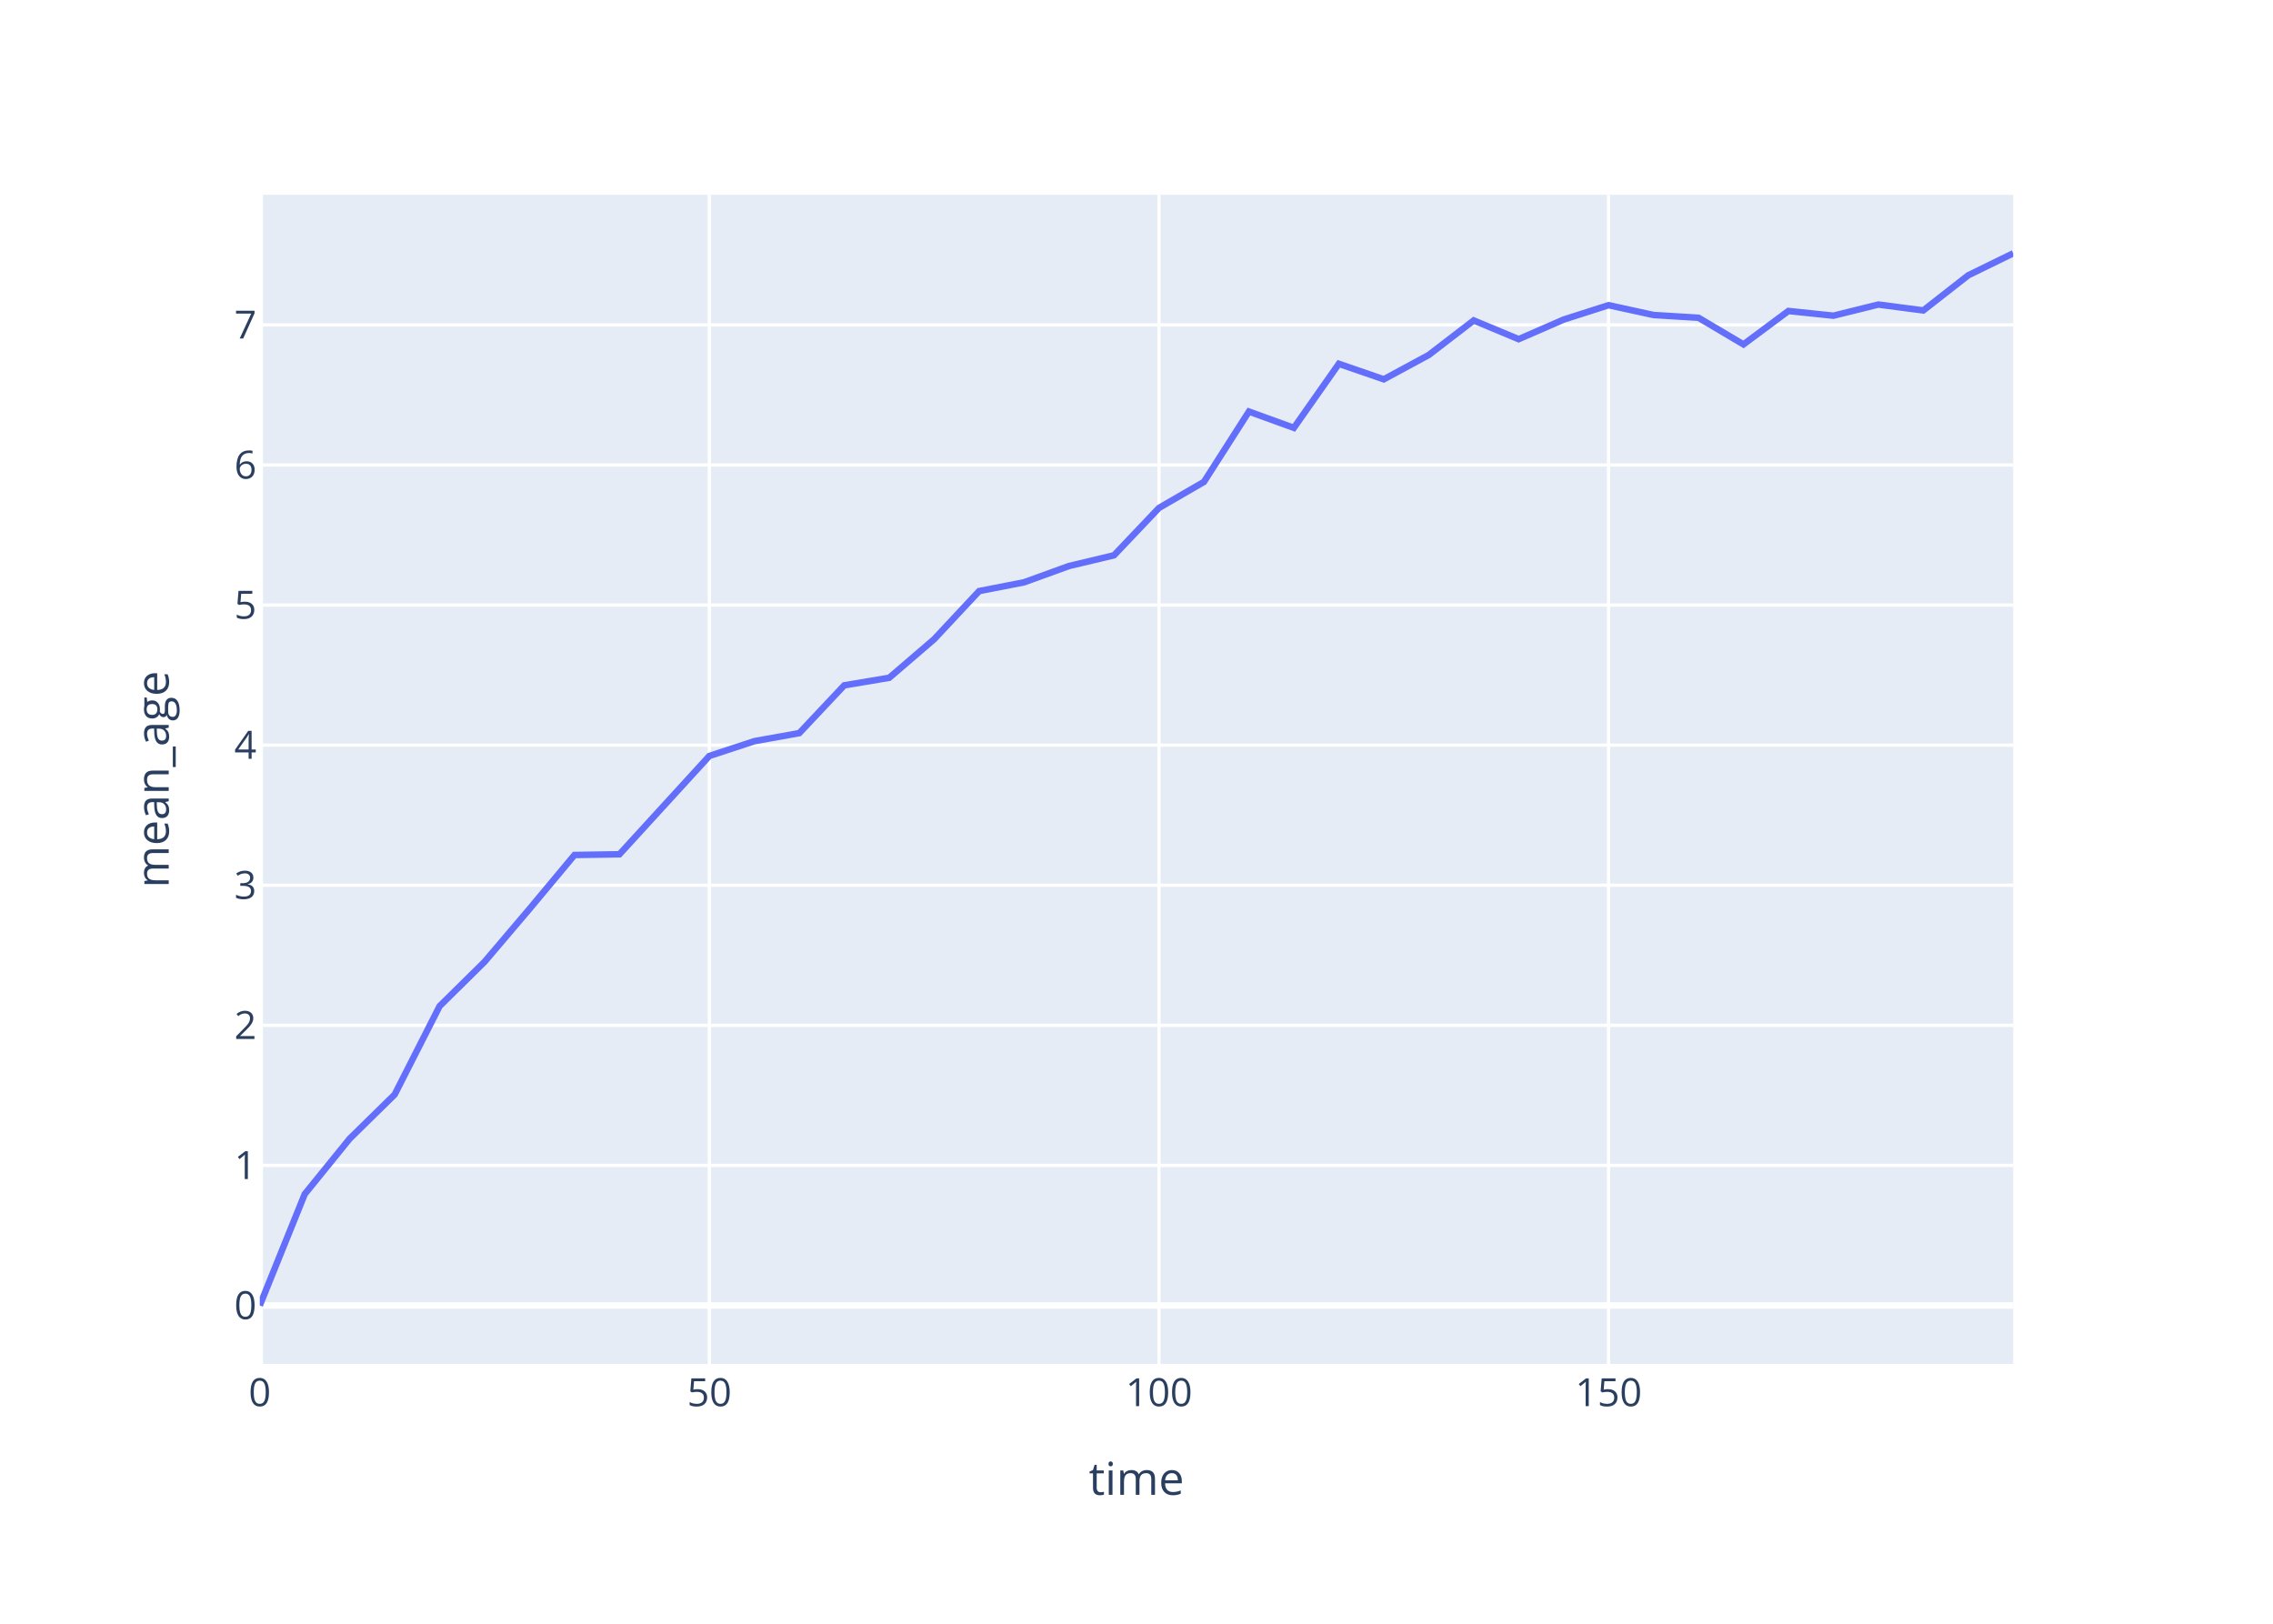
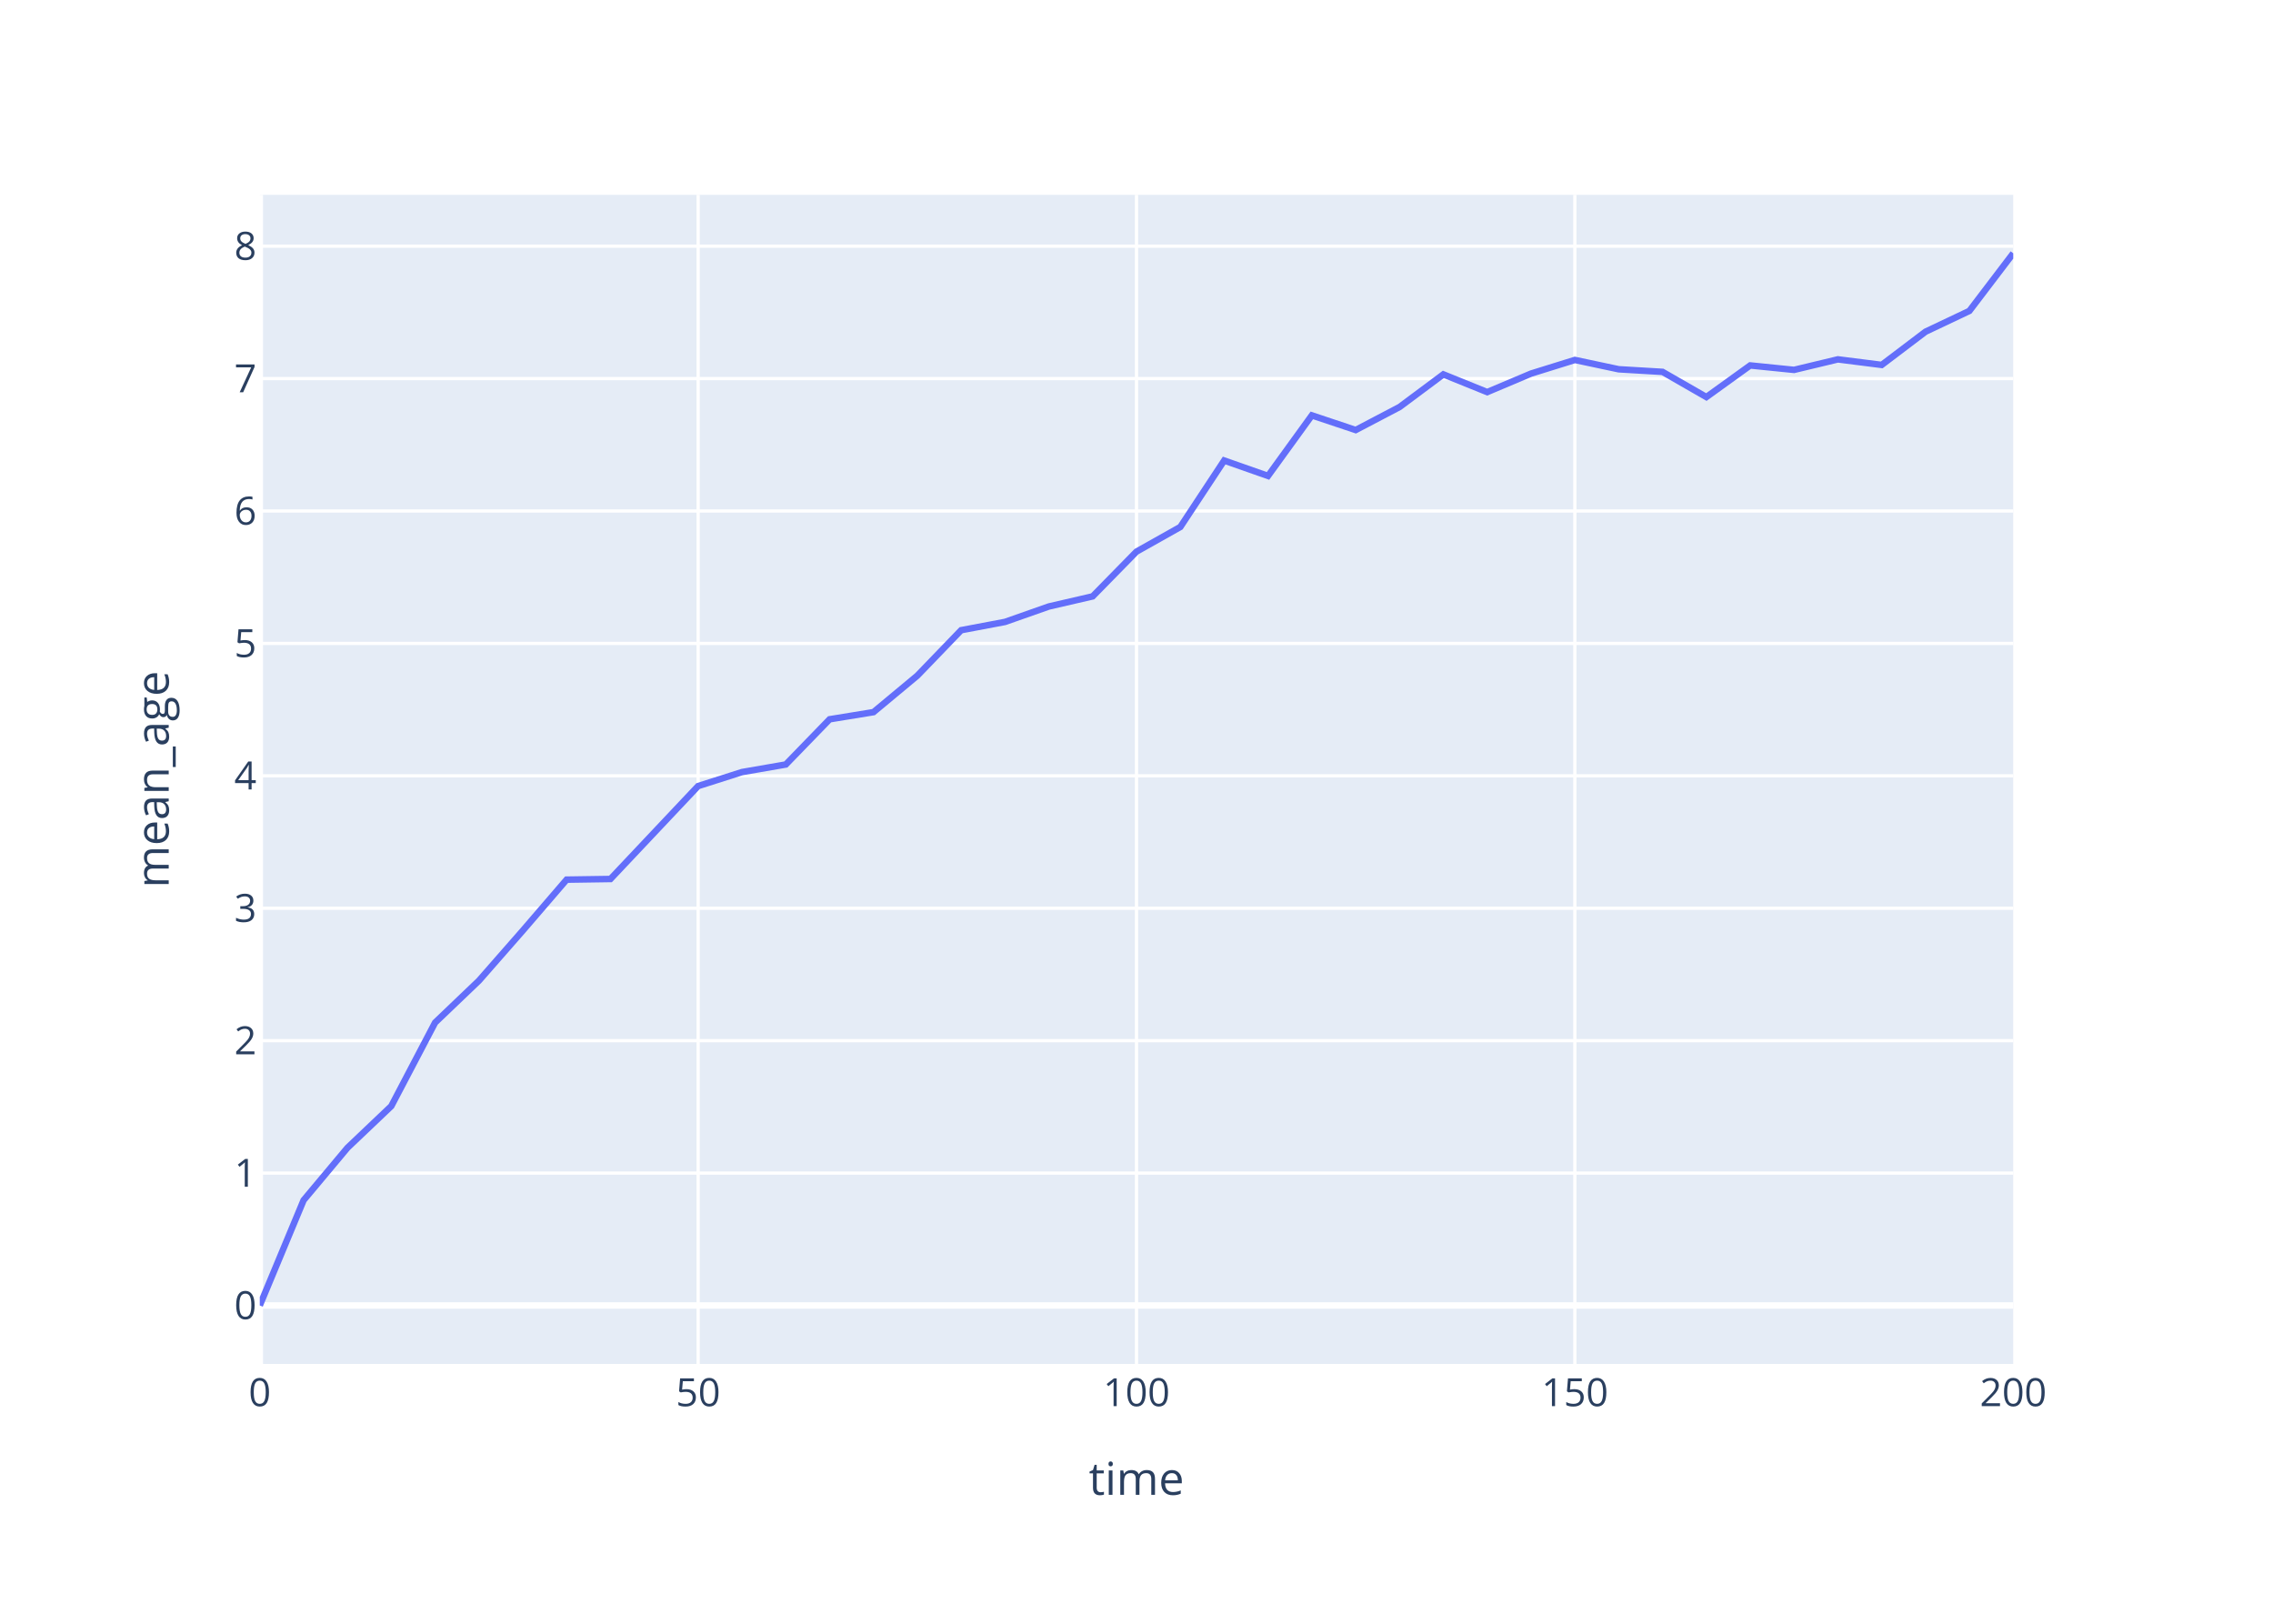
<svg xmlns="http://www.w3.org/2000/svg" class="main-svg" width="700" height="500" style="" viewBox="0 0 700 500">
  <rect x="0" y="0" width="700" height="500" style="fill: rgb(255, 255, 255); fill-opacity: 1;" />
-   <defs id="defs-04372c">
+   <defs id="defs-33d14b">
    <g class="clips">
-       <clipPath id="clip04372cxyplot" class="plotclip">
+       <clipPath id="clip33d14bxyplot" class="plotclip">
        <rect width="540" height="360" />
      </clipPath>
-       <clipPath class="axesclip" id="clip04372cx">
+       <clipPath class="axesclip" id="clip33d14bx">
        <rect x="80" y="0" width="540" height="500" />
      </clipPath>
-       <clipPath class="axesclip" id="clip04372cy">
+       <clipPath class="axesclip" id="clip33d14by">
        <rect x="0" y="60" width="700" height="360" />
      </clipPath>
-       <clipPath class="axesclip" id="clip04372cxy">
+       <clipPath class="axesclip" id="clip33d14bxy">
        <rect x="80" y="60" width="540" height="360" />
      </clipPath>
    </g>
    <g class="gradients" />
    <g class="patterns" />
  </defs>
  <g class="bglayer">
    <rect class="bg" x="80" y="60" width="540" height="360" style="fill: rgb(229, 236, 246); fill-opacity: 1; stroke-width: 0;" />
  </g>
  <g class="layer-below">
    <g class="imagelayer" />
    <g class="shapelayer" />
  </g>
  <g class="cartesianlayer">
    <g class="subplot xy">
      <g class="layer-subplot">
        <g class="shapelayer" />
        <g class="imagelayer" />
      </g>
      <g class="minor-gridlayer">
        <g class="x" />
        <g class="y" />
      </g>
      <g class="gridlayer">
        <g class="x">
-           <path class="xgrid crisp" transform="translate(218.46,0)" d="M0,60v360" style="stroke: rgb(255, 255, 255); stroke-opacity: 1; stroke-width: 1px;" />
-           <path class="xgrid crisp" transform="translate(356.92,0)" d="M0,60v360" style="stroke: rgb(255, 255, 255); stroke-opacity: 1; stroke-width: 1px;" />
-           <path class="xgrid crisp" transform="translate(495.38,0)" d="M0,60v360" style="stroke: rgb(255, 255, 255); stroke-opacity: 1; stroke-width: 1px;" />
+           <path class="xgrid crisp" transform="translate(215,0)" d="M0,60v360" style="stroke: rgb(255, 255, 255); stroke-opacity: 1; stroke-width: 1px;" />
+           <path class="xgrid crisp" transform="translate(350,0)" d="M0,60v360" style="stroke: rgb(255, 255, 255); stroke-opacity: 1; stroke-width: 1px;" />
+           <path class="xgrid crisp" transform="translate(485,0)" d="M0,60v360" style="stroke: rgb(255, 255, 255); stroke-opacity: 1; stroke-width: 1px;" />
        </g>
        <g class="y">
-           <path class="ygrid crisp" transform="translate(0,358.86)" d="M80,0h540" style="stroke: rgb(255, 255, 255); stroke-opacity: 1; stroke-width: 1px;" />
-           <path class="ygrid crisp" transform="translate(0,315.73)" d="M80,0h540" style="stroke: rgb(255, 255, 255); stroke-opacity: 1; stroke-width: 1px;" />
-           <path class="ygrid crisp" transform="translate(0,272.59)" d="M80,0h540" style="stroke: rgb(255, 255, 255); stroke-opacity: 1; stroke-width: 1px;" />
-           <path class="ygrid crisp" transform="translate(0,229.45)" d="M80,0h540" style="stroke: rgb(255, 255, 255); stroke-opacity: 1; stroke-width: 1px;" />
-           <path class="ygrid crisp" transform="translate(0,186.31)" d="M80,0h540" style="stroke: rgb(255, 255, 255); stroke-opacity: 1; stroke-width: 1px;" />
-           <path class="ygrid crisp" transform="translate(0,143.18)" d="M80,0h540" style="stroke: rgb(255, 255, 255); stroke-opacity: 1; stroke-width: 1px;" />
-           <path class="ygrid crisp" transform="translate(0,100.04)" d="M80,0h540" style="stroke: rgb(255, 255, 255); stroke-opacity: 1; stroke-width: 1px;" />
+           <path class="ygrid crisp" transform="translate(0,361.23)" d="M80,0h540" style="stroke: rgb(255, 255, 255); stroke-opacity: 1; stroke-width: 1px;" />
+           <path class="ygrid crisp" transform="translate(0,320.45)" d="M80,0h540" style="stroke: rgb(255, 255, 255); stroke-opacity: 1; stroke-width: 1px;" />
+           <path class="ygrid crisp" transform="translate(0,279.68)" d="M80,0h540" style="stroke: rgb(255, 255, 255); stroke-opacity: 1; stroke-width: 1px;" />
+           <path class="ygrid crisp" transform="translate(0,238.9)" d="M80,0h540" style="stroke: rgb(255, 255, 255); stroke-opacity: 1; stroke-width: 1px;" />
+           <path class="ygrid crisp" transform="translate(0,198.13)" d="M80,0h540" style="stroke: rgb(255, 255, 255); stroke-opacity: 1; stroke-width: 1px;" />
+           <path class="ygrid crisp" transform="translate(0,157.35)" d="M80,0h540" style="stroke: rgb(255, 255, 255); stroke-opacity: 1; stroke-width: 1px;" />
+           <path class="ygrid crisp" transform="translate(0,116.58)" d="M80,0h540" style="stroke: rgb(255, 255, 255); stroke-opacity: 1; stroke-width: 1px;" />
+           <path class="ygrid crisp" transform="translate(0,75.8)" d="M80,0h540" style="stroke: rgb(255, 255, 255); stroke-opacity: 1; stroke-width: 1px;" />
        </g>
      </g>
      <g class="zerolinelayer">
        <path class="xzl zl crisp" transform="translate(80,0)" d="M0,60v360" style="stroke: rgb(255, 255, 255); stroke-opacity: 1; stroke-width: 2px;" />
        <path class="yzl zl crisp" transform="translate(0,402)" d="M80,0h540" style="stroke: rgb(255, 255, 255); stroke-opacity: 1; stroke-width: 2px;" />
      </g>
      <g class="layer-between">
        <g class="shapelayer" />
        <g class="imagelayer" />
      </g>
      <path class="xlines-below" />
      <path class="ylines-below" />
      <g class="overlines-below" />
      <g class="xaxislayer-below" />
      <g class="yaxislayer-below" />
      <g class="overaxes-below" />
      <g class="overplot">
-         <g class="xy" transform="translate(80,60)" clip-path="url(#clip04372cxyplot)">
+         <g class="xy" transform="translate(80,60)" clip-path="url(#clip33d14bxyplot)">
          <g class="scatterlayer mlayer">
-             <g class="trace scatter traceb062b9" style="stroke-miterlimit: 2; opacity: 1;">
+             <g class="trace scatter traceb03064" style="stroke-miterlimit: 2; opacity: 1;">
              <g class="fills" />
              <g class="errorbars" />
              <g class="lines">
-                 <path class="js-line" d="M0,342L13.85,307.7L27.69,290.64L41.54,277.05L55.38,249.83L69.23,236.17L83.08,219.87L96.92,203.28L110.77,203.06L138.46,172.78L152.31,168.23L166.15,165.75L180,151.03L193.85,148.71L207.69,136.83L221.54,122.01L235.38,119.31L249.23,114.29L263.08,110.99L276.92,96.41L290.77,88.39L304.62,66.73L318.46,71.75L332.31,52.03L346.15,56.8L360,49.31L373.85,38.67L387.69,44.44L401.54,38.41L415.38,33.98L429.23,37L443.08,37.85L456.92,46.05L470.77,35.76L484.62,37.21L498.46,33.78L512.31,35.59L526.15,24.77L540,18" style="vector-effect: none; fill: none; stroke: rgb(99, 110, 250); stroke-opacity: 1; stroke-width: 2px; opacity: 1;" />
+                 <path class="js-line" d="M0,342L13.5,309.58L27,293.45L40.5,280.61L54,254.88L67.5,241.97L81,226.56L94.5,210.87L108,210.67L135,182.05L148.5,177.75L162,175.41L175.5,161.49L189,159.29L202.5,148.06L216,134.06L229.5,131.51L243,126.76L256.5,123.64L270,109.86L283.5,102.27L297,81.81L310.5,86.55L324,67.91L337.5,72.42L351,65.34L364.5,55.28L378,60.74L391.5,55.04L405,50.84L418.5,53.71L432,54.51L445.5,62.26L459,52.53L472.5,53.9L486,50.66L499.5,52.37L513,42.14L526.5,35.74L540,18" style="vector-effect: none; fill: none; stroke: rgb(99, 110, 250); stroke-opacity: 1; stroke-width: 2px; opacity: 1;" />
              </g>
              <g class="points" />
              <g class="text" />
            </g>
          </g>
        </g>
      </g>
      <g class="zerolinelayer-above" />
      <path class="xlines-above crisp" d="M0,0" style="fill: none;" />
      <path class="ylines-above crisp" d="M0,0" style="fill: none;" />
      <g class="overlines-above" />
      <g class="xaxislayer-above">
        <g class="xtick">
          <text text-anchor="middle" x="0" y="433" transform="translate(80,0)" style="font-family: 'Open Sans', verdana, arial, sans-serif; font-size: 12px; fill: rgb(42, 63, 95); fill-opacity: 1; white-space: pre;">0</text>
        </g>
        <g class="xtick">
-           <text text-anchor="middle" x="0" y="433" style="font-family: 'Open Sans', verdana, arial, sans-serif; font-size: 12px; fill: rgb(42, 63, 95); fill-opacity: 1; white-space: pre;" transform="translate(218.46,0)">50</text>
+           <text text-anchor="middle" x="0" y="433" style="font-family: 'Open Sans', verdana, arial, sans-serif; font-size: 12px; fill: rgb(42, 63, 95); fill-opacity: 1; white-space: pre;" transform="translate(215,0)">50</text>
        </g>
        <g class="xtick">
-           <text text-anchor="middle" x="0" y="433" style="font-family: 'Open Sans', verdana, arial, sans-serif; font-size: 12px; fill: rgb(42, 63, 95); fill-opacity: 1; white-space: pre;" transform="translate(356.92,0)">100</text>
+           <text text-anchor="middle" x="0" y="433" style="font-family: 'Open Sans', verdana, arial, sans-serif; font-size: 12px; fill: rgb(42, 63, 95); fill-opacity: 1; white-space: pre;" transform="translate(350,0)">100</text>
        </g>
        <g class="xtick">
-           <text text-anchor="middle" x="0" y="433" style="font-family: 'Open Sans', verdana, arial, sans-serif; font-size: 12px; fill: rgb(42, 63, 95); fill-opacity: 1; white-space: pre;" transform="translate(495.38,0)">150</text>
+           <text text-anchor="middle" x="0" y="433" style="font-family: 'Open Sans', verdana, arial, sans-serif; font-size: 12px; fill: rgb(42, 63, 95); fill-opacity: 1; white-space: pre;" transform="translate(485,0)">150</text>
+         </g>
+         <g class="xtick">
+           <text text-anchor="middle" x="0" y="433" style="font-family: 'Open Sans', verdana, arial, sans-serif; font-size: 12px; fill: rgb(42, 63, 95); fill-opacity: 1; white-space: pre;" transform="translate(620,0)">200</text>
        </g>
      </g>
      <g class="yaxislayer-above">
        <g class="ytick">
          <text text-anchor="end" x="79" y="4.2" transform="translate(0,402)" style="font-family: 'Open Sans', verdana, arial, sans-serif; font-size: 12px; fill: rgb(42, 63, 95); fill-opacity: 1; white-space: pre;">0</text>
        </g>
        <g class="ytick">
-           <text text-anchor="end" x="79" y="4.2" style="font-family: 'Open Sans', verdana, arial, sans-serif; font-size: 12px; fill: rgb(42, 63, 95); fill-opacity: 1; white-space: pre;" transform="translate(0,358.86)">1</text>
+           <text text-anchor="end" x="79" y="4.2" style="font-family: 'Open Sans', verdana, arial, sans-serif; font-size: 12px; fill: rgb(42, 63, 95); fill-opacity: 1; white-space: pre;" transform="translate(0,361.23)">1</text>
        </g>
        <g class="ytick">
-           <text text-anchor="end" x="79" y="4.2" style="font-family: 'Open Sans', verdana, arial, sans-serif; font-size: 12px; fill: rgb(42, 63, 95); fill-opacity: 1; white-space: pre;" transform="translate(0,315.73)">2</text>
+           <text text-anchor="end" x="79" y="4.2" style="font-family: 'Open Sans', verdana, arial, sans-serif; font-size: 12px; fill: rgb(42, 63, 95); fill-opacity: 1; white-space: pre;" transform="translate(0,320.45)">2</text>
        </g>
        <g class="ytick">
-           <text text-anchor="end" x="79" y="4.2" style="font-family: 'Open Sans', verdana, arial, sans-serif; font-size: 12px; fill: rgb(42, 63, 95); fill-opacity: 1; white-space: pre;" transform="translate(0,272.59)">3</text>
+           <text text-anchor="end" x="79" y="4.2" style="font-family: 'Open Sans', verdana, arial, sans-serif; font-size: 12px; fill: rgb(42, 63, 95); fill-opacity: 1; white-space: pre;" transform="translate(0,279.68)">3</text>
        </g>
        <g class="ytick">
-           <text text-anchor="end" x="79" y="4.2" style="font-family: 'Open Sans', verdana, arial, sans-serif; font-size: 12px; fill: rgb(42, 63, 95); fill-opacity: 1; white-space: pre;" transform="translate(0,229.45)">4</text>
+           <text text-anchor="end" x="79" y="4.2" style="font-family: 'Open Sans', verdana, arial, sans-serif; font-size: 12px; fill: rgb(42, 63, 95); fill-opacity: 1; white-space: pre;" transform="translate(0,238.9)">4</text>
        </g>
        <g class="ytick">
-           <text text-anchor="end" x="79" y="4.2" style="font-family: 'Open Sans', verdana, arial, sans-serif; font-size: 12px; fill: rgb(42, 63, 95); fill-opacity: 1; white-space: pre;" transform="translate(0,186.31)">5</text>
+           <text text-anchor="end" x="79" y="4.2" style="font-family: 'Open Sans', verdana, arial, sans-serif; font-size: 12px; fill: rgb(42, 63, 95); fill-opacity: 1; white-space: pre;" transform="translate(0,198.13)">5</text>
        </g>
        <g class="ytick">
-           <text text-anchor="end" x="79" y="4.2" style="font-family: 'Open Sans', verdana, arial, sans-serif; font-size: 12px; fill: rgb(42, 63, 95); fill-opacity: 1; white-space: pre;" transform="translate(0,143.18)">6</text>
+           <text text-anchor="end" x="79" y="4.2" style="font-family: 'Open Sans', verdana, arial, sans-serif; font-size: 12px; fill: rgb(42, 63, 95); fill-opacity: 1; white-space: pre;" transform="translate(0,157.35)">6</text>
        </g>
        <g class="ytick">
-           <text text-anchor="end" x="79" y="4.2" style="font-family: 'Open Sans', verdana, arial, sans-serif; font-size: 12px; fill: rgb(42, 63, 95); fill-opacity: 1; white-space: pre;" transform="translate(0,100.04)">7</text>
+           <text text-anchor="end" x="79" y="4.2" style="font-family: 'Open Sans', verdana, arial, sans-serif; font-size: 12px; fill: rgb(42, 63, 95); fill-opacity: 1; white-space: pre;" transform="translate(0,116.58)">7</text>
+         </g>
+         <g class="ytick">
+           <text text-anchor="end" x="79" y="4.2" style="font-family: 'Open Sans', verdana, arial, sans-serif; font-size: 12px; fill: rgb(42, 63, 95); fill-opacity: 1; white-space: pre;" transform="translate(0,75.8)">8</text>
        </g>
      </g>
      <g class="overaxes-above" />
    </g>
  </g>
  <g class="polarlayer" />
  <g class="smithlayer" />
  <g class="ternarylayer" />
  <g class="geolayer" />
  <g class="funnelarealayer" />
  <g class="pielayer" />
  <g class="iciclelayer" />
  <g class="treemaplayer" />
  <g class="sunburstlayer" />
  <g class="glimages" />
-   <defs id="topdefs-04372c">
+   <defs id="topdefs-33d14b">
    <g class="clips" />
  </defs>
  <g class="layer-above">
    <g class="imagelayer" />
    <g class="shapelayer" />
  </g>
  <g class="infolayer">
    <g class="g-gtitle" />
    <g class="g-xtitle">
      <text class="xtitle" x="350" y="460.3" text-anchor="middle" style="opacity: 1; font-family: 'Open Sans', verdana, arial, sans-serif; font-size: 14px; fill: rgb(42, 63, 95); fill-opacity: 1; white-space: pre;">time</text>
    </g>
    <g class="g-ytitle">
      <text class="ytitle" transform="rotate(-90,51.95938,240)" x="51.959" y="240" text-anchor="middle" style="opacity: 1; font-family: 'Open Sans', verdana, arial, sans-serif; font-size: 14px; fill: rgb(42, 63, 95); fill-opacity: 1; white-space: pre;">mean_age</text>
    </g>
  </g>
</svg>
